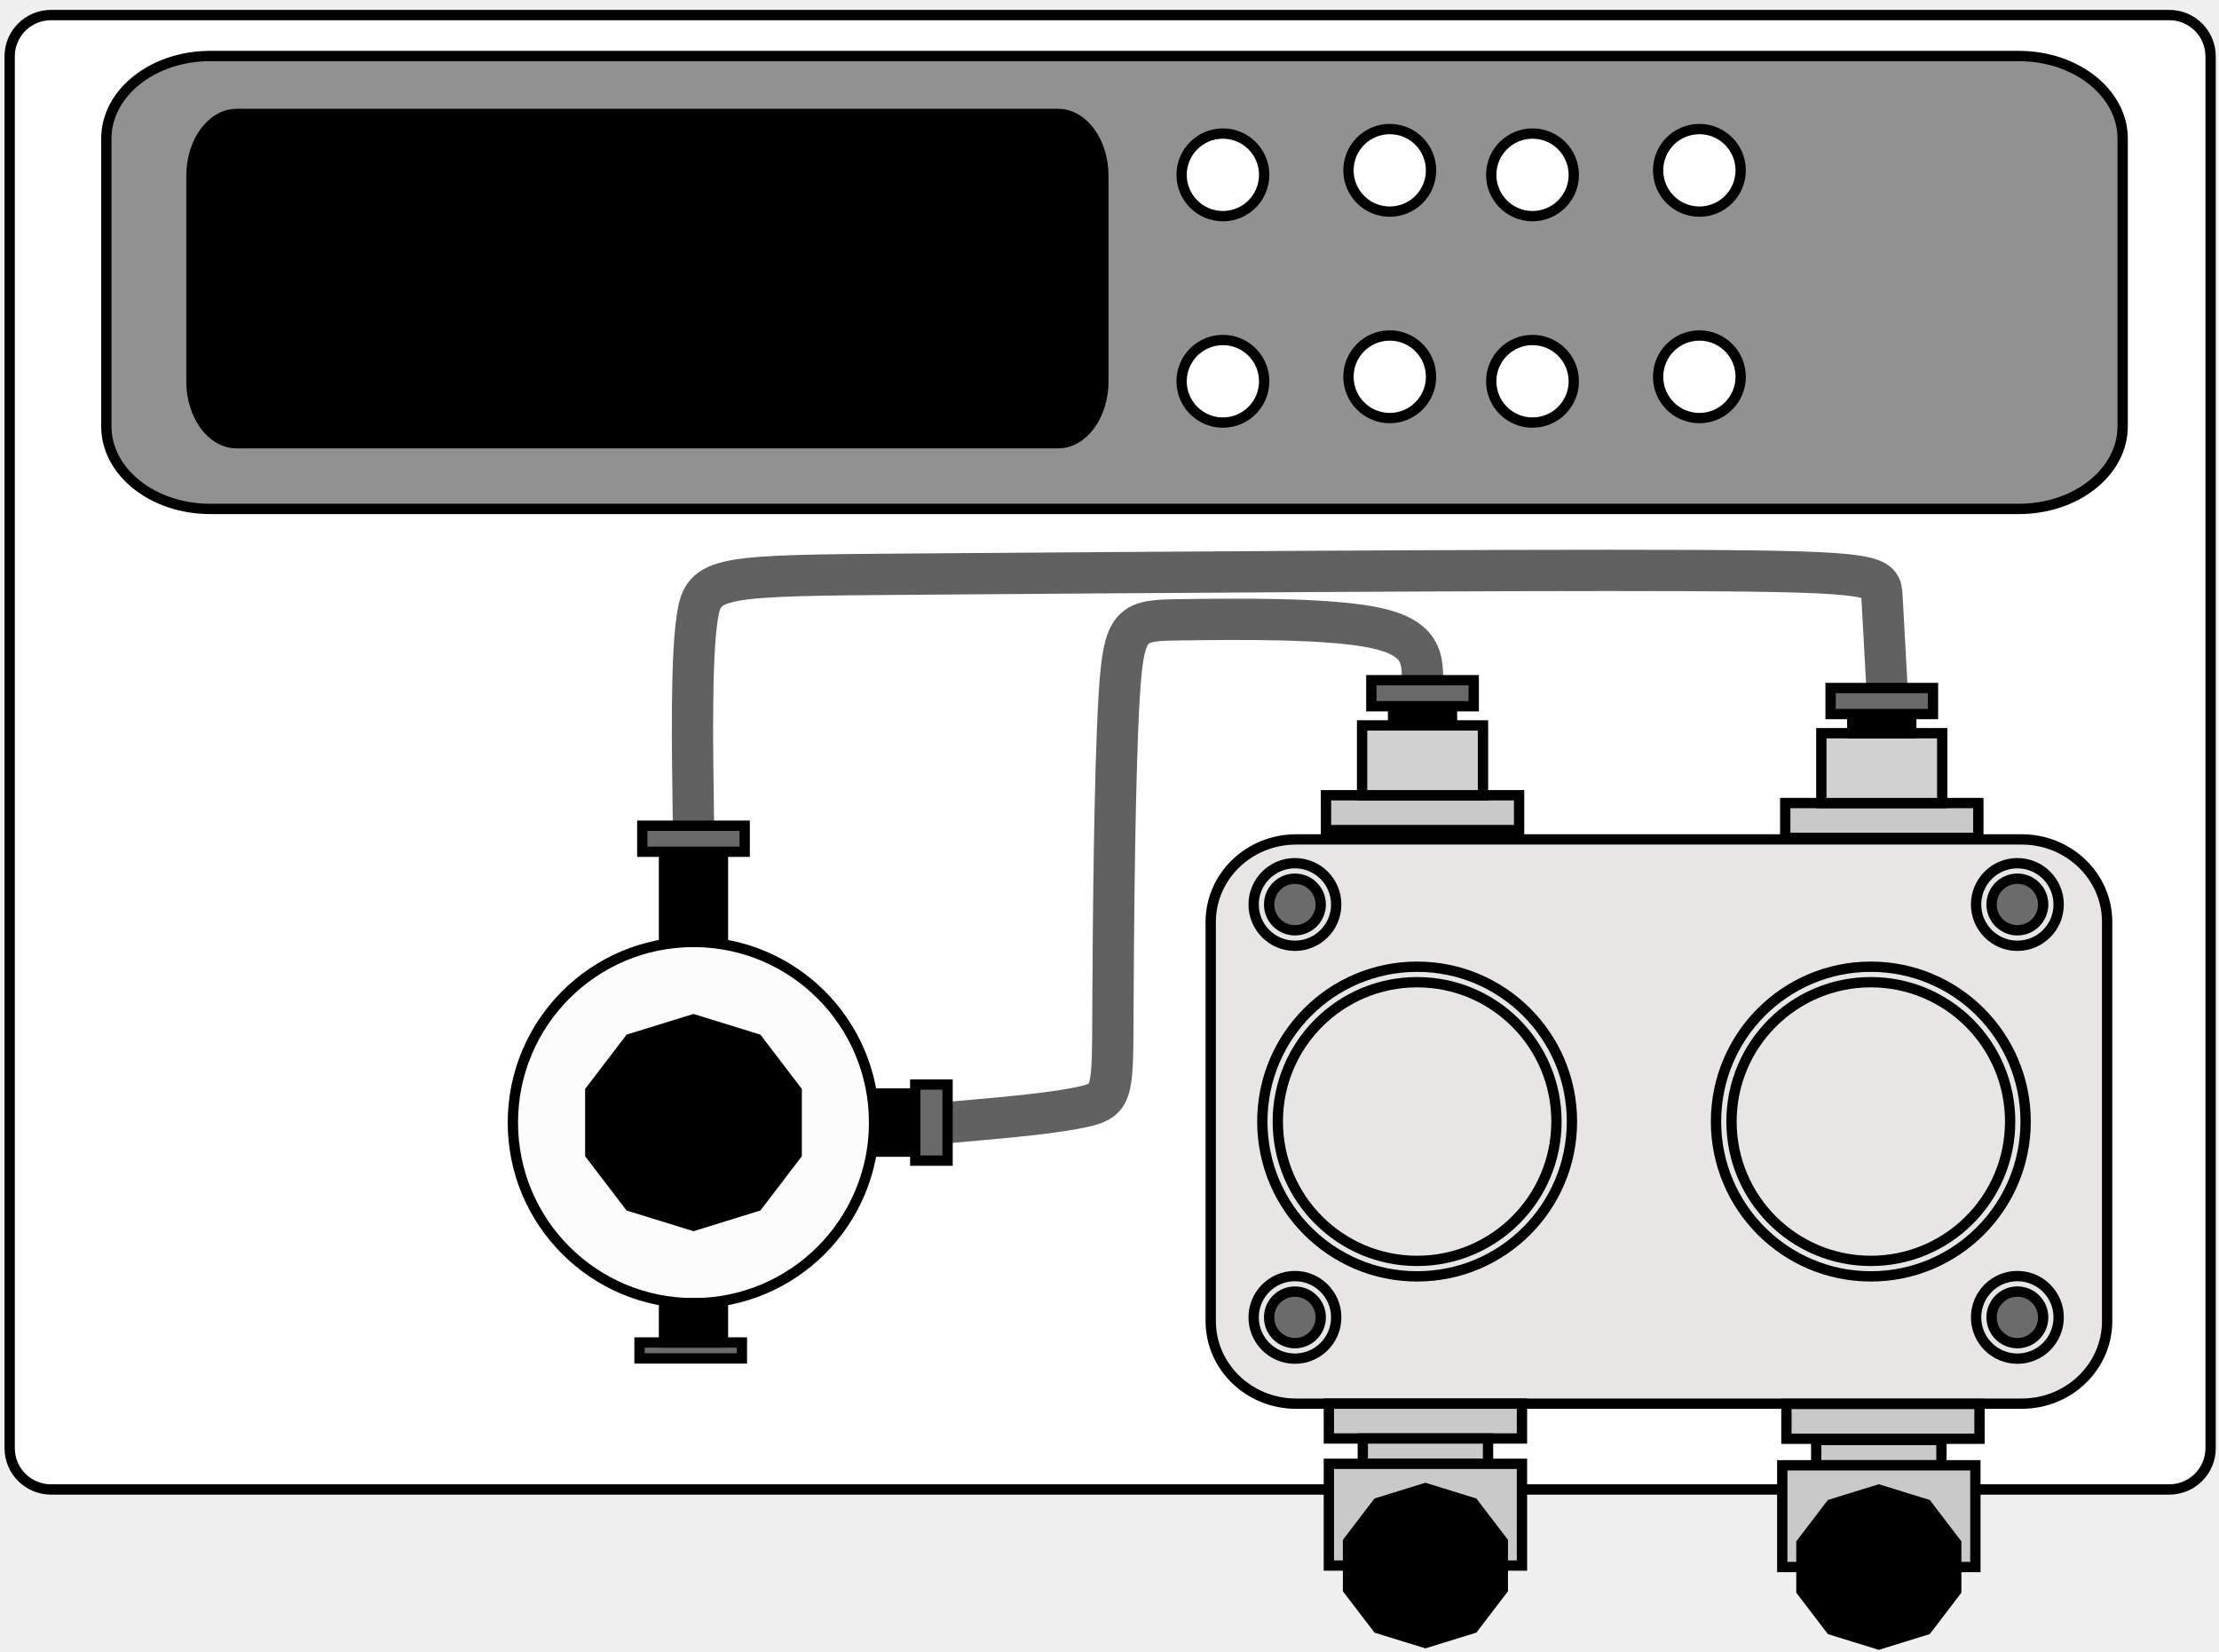
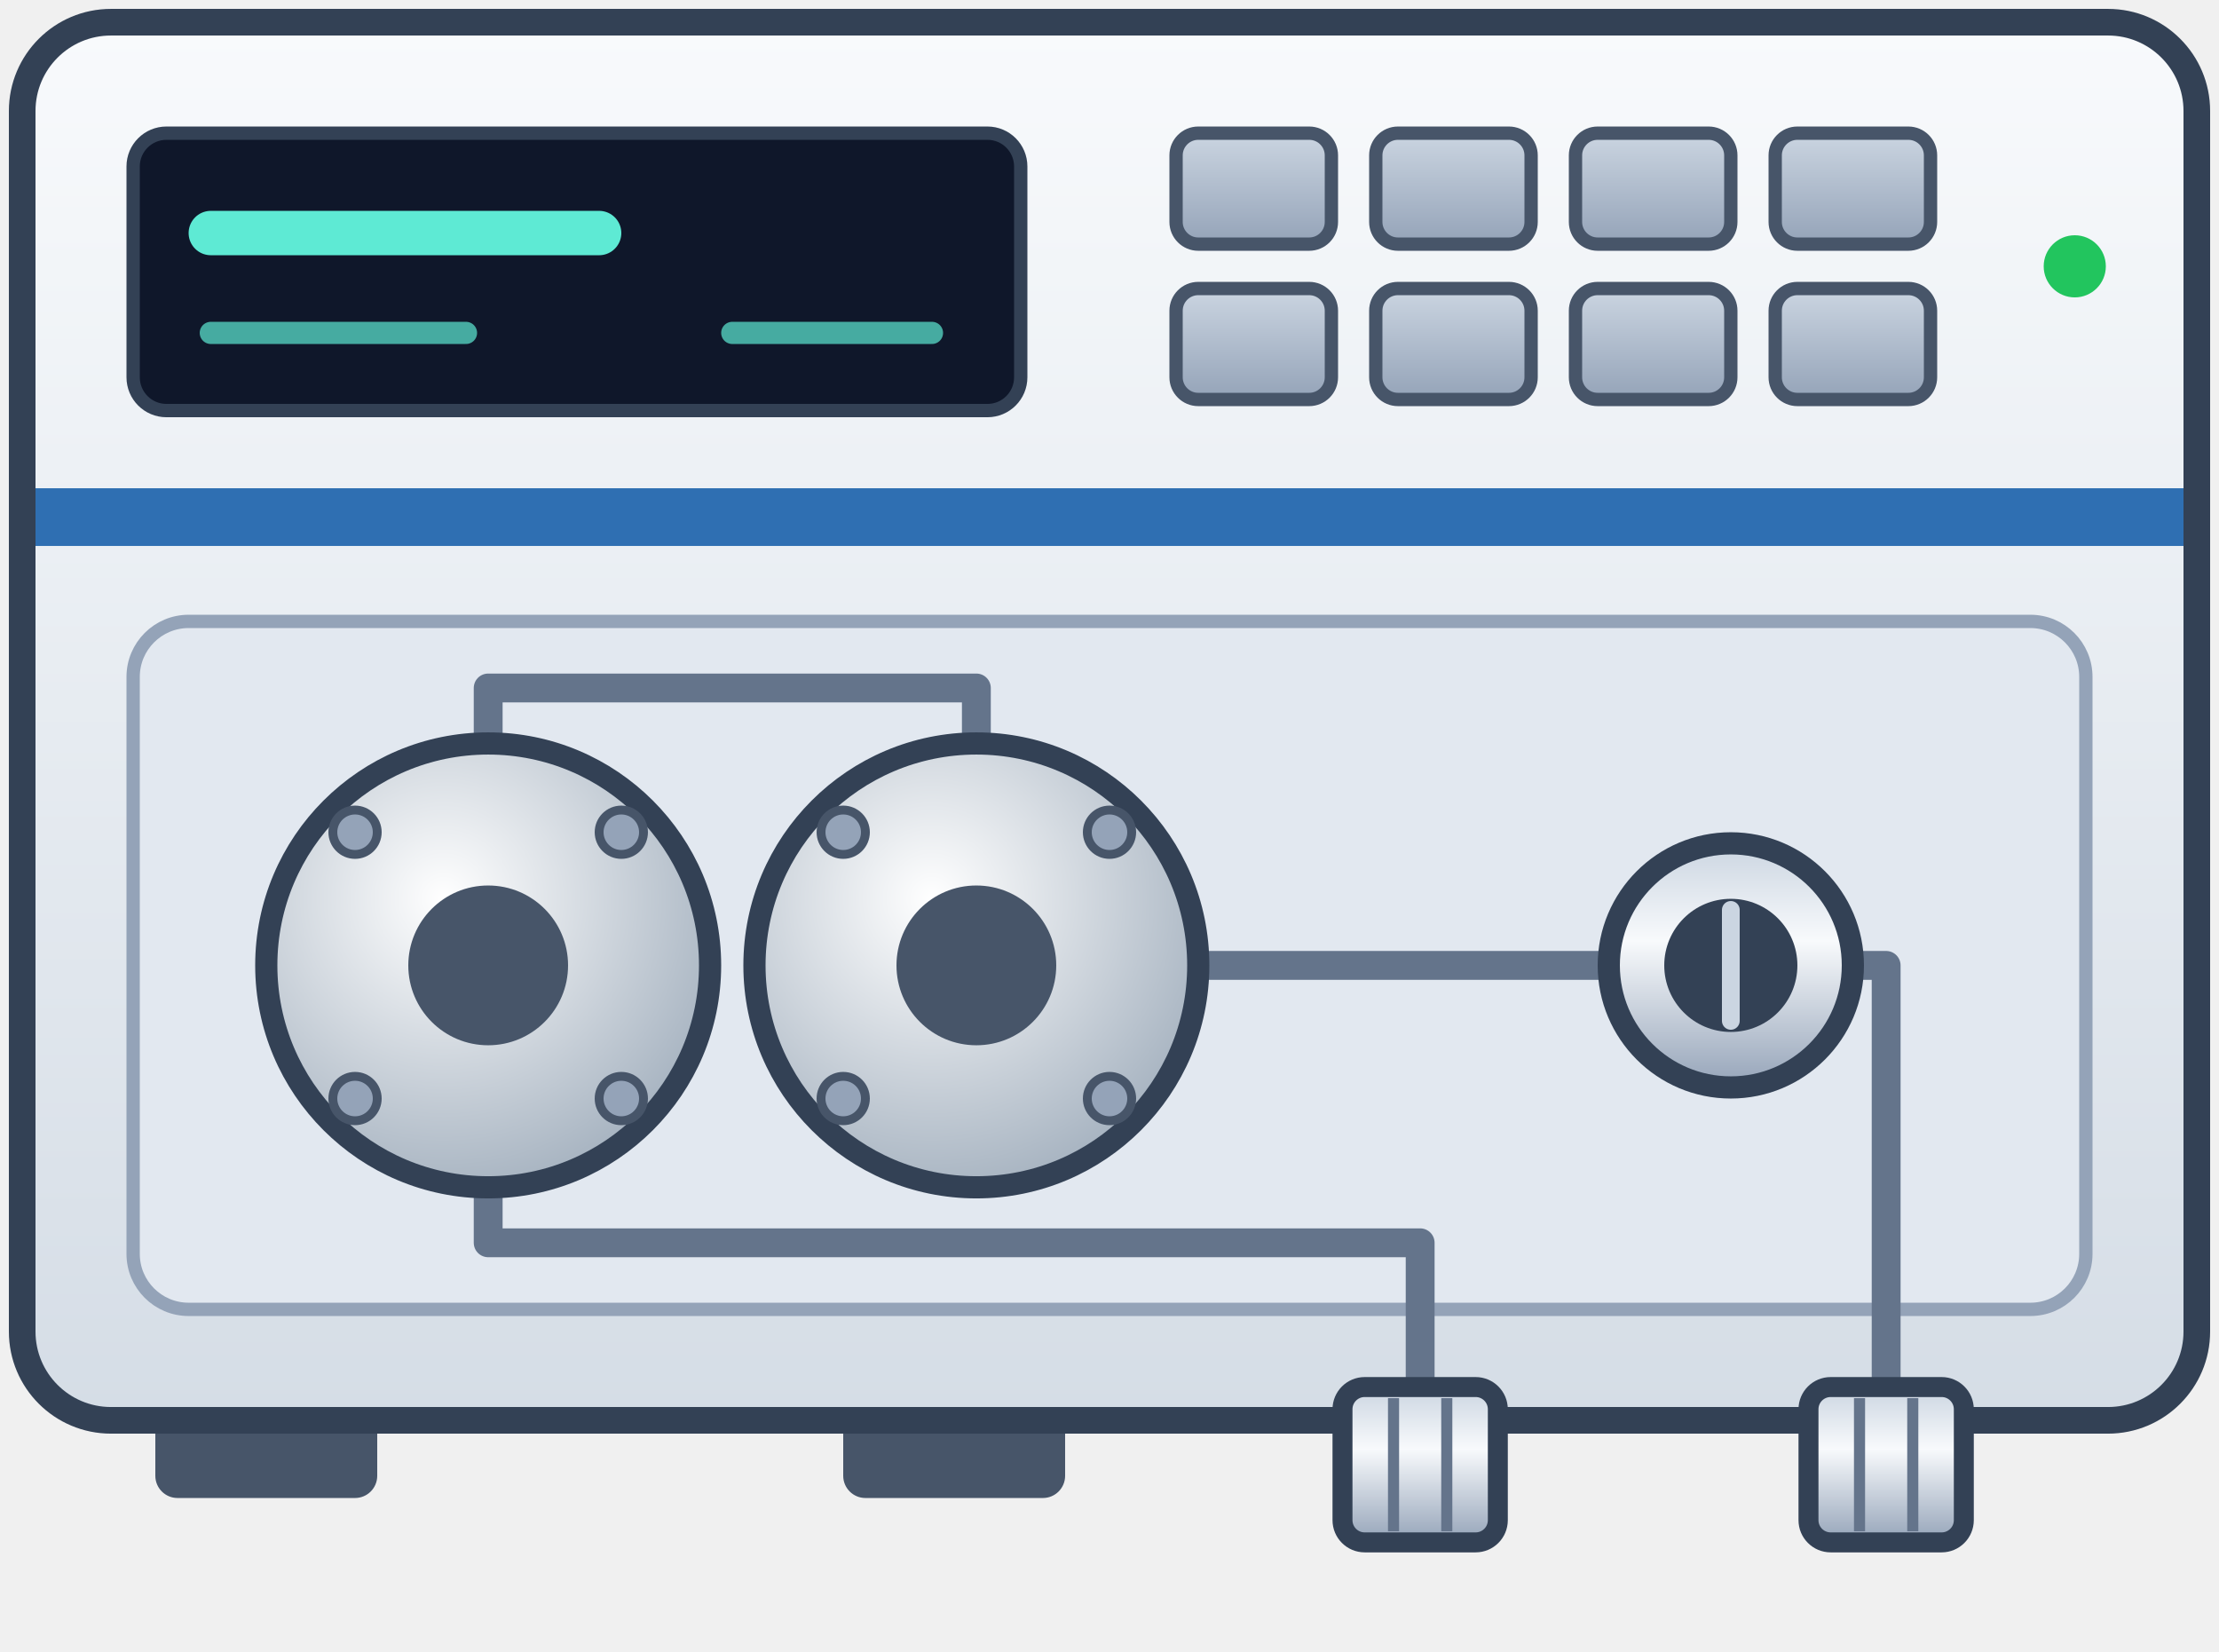
- <svg xmlns="http://www.w3.org/2000/svg" xml:space="preserve" width="2.24in" height="1.667in" version="1.1" style="shape-rendering:geometricPrecision; text-rendering:geometricPrecision; image-rendering:optimizeQuality; fill-rule:evenodd; clip-rule:evenodd" viewBox="0 0 2239.58 1666.66">
+ <svg xmlns="http://www.w3.org/2000/svg" width="2.24in" height="1.667in" viewBox="0 0 100 74.418">
  <defs>
-     <style type="text/css">
-    
-     .str0 {stroke:black;stroke-width:10.41;stroke-miterlimit:2.613}
-     .str1 {stroke:#616161;stroke-width:41.67;stroke-miterlimit:2.613}
-     .fil5 {fill:none}
-     .fil4 {fill:black}
-     .fil9 {fill:dimgray}
-     .fil6 {fill:#6B6B6B}
-     .fil3 {fill:#919191}
-     .fil7 {fill:#C9C9C9}
-     .fil8 {fill:#D1D1D1}
-     .fil2 {fill:#E8E5E5}
-     .fil1 {fill:#FCFCFC}
-     .fil0 {fill:white}
-    
-   </style>
+     <linearGradient id="housing" x1="0" y1="0" x2="0" y2="1">
+       <stop offset="0" stop-color="#F8FAFC" />
+       <stop offset="1" stop-color="#D5DDE6" />
+     </linearGradient>
+     <linearGradient id="slate" x1="0" y1="0" x2="0" y2="1">
+       <stop offset="0" stop-color="#CBD5E1" />
+       <stop offset="1" stop-color="#94A3B8" />
+     </linearGradient>
+     <linearGradient id="metal" x1="0" y1="0" x2="0" y2="1">
+       <stop offset="0" stop-color="#CBD5E1" />
+       <stop offset="0.4" stop-color="#F8FAFC" />
+       <stop offset="1" stop-color="#94A3B8" />
+     </linearGradient>
+     <radialGradient id="head" cx="0.4" cy="0.35" r="0.7">
+       <stop offset="0" stop-color="#FFFFFF" />
+       <stop offset="1" stop-color="#A3B0BE" />
+     </radialGradient>
  </defs>
-   <g id="Layer_x0020_1">
-     <rect class="fil0 str0" x="9.75" y="15.18" width="2221.36" height="1487.92" rx="41.67" ry="41.67" />
-     <circle class="fil1 str0" cx="699.92" cy="1132.85" r="182.29" />
-     <rect class="fil2 str0" x="1221.95" y="847.1" width="904.73" height="569.42" rx="86.21" ry="83.33" />
-     <rect class="fil3 str0" x="107.33" y="56.51" width="2035.01" height="457.06" rx="104.78" ry="83.33" />
-     <rect class="fil4 str0" x="193.21" y="114.99" width="920.39" height="332.29" rx="45.78" ry="62.5" />
-     <circle class="fil5 str0" cx="1430.28" cy="1131.81" r="156.25" />
-     <circle class="fil5 str0" cx="1888.17" cy="1131.81" r="156.25" />
-     <circle class="fil5 str0" cx="1888.17" cy="1131.81" r="140.62" />
-     <circle class="fil5 str0" cx="1430.28" cy="1131.81" r="140.62" />
-     <circle class="fil6 str0" cx="1306.94" cy="912.77" r="26.04" />
-     <circle class="fil5 str0" cx="1306.94" cy="912.77" r="41.67" />
-     <circle class="fil6 str0" cx="2036.09" cy="912.77" r="26.04" />
-     <circle class="fil5 str0" cx="2036.09" cy="912.77" r="41.67" />
-     <circle class="fil6 str0" cx="1306.94" cy="1329.43" r="26.04" />
-     <circle class="fil5 str0" cx="1306.94" cy="1329.43" r="41.67" />
-     <circle class="fil6 str0" cx="2036.09" cy="1329.43" r="26.04" />
-     <circle class="fil5 str0" cx="2036.09" cy="1329.43" r="41.67" />
-     <rect class="fil7 str0" x="1338.28" y="802.53" width="194.89" height="35.14" />
-     <rect class="fil8 str0" x="1374.73" y="732.04" width="122" height="70.49" />
-     <rect class="fil4 str0" x="1405.98" y="712.7" width="59.51" height="19.34" />
-     <rect class="fil7 str0" x="1801.79" y="810.4" width="194.89" height="35.14" />
-     <rect class="fil8 str0" x="1838.23" y="739.92" width="122" height="70.49" />
-     <rect class="fil4 str0" x="1869.48" y="720.58" width="59.51" height="19.34" />
-     <polygon class="fil4 str0" points="699.92,1028.69 732.11,1038.63 764.3,1048.58 784.19,1074.62 804.08,1100.67 804.08,1132.85 804.08,1165.04 784.19,1191.09 764.3,1217.13 732.11,1227.07 699.92,1237.02 667.73,1227.07 635.54,1217.13 615.65,1191.09 595.75,1165.04 595.75,1132.85 595.75,1100.67 615.65,1074.62 635.54,1048.58 667.73,1038.63 " />
-     <rect class="fil4 str0" x="670.16" y="859.54" width="59.51" height="91.02" />
-     <rect class="fil9 str0" x="645.44" y="1354.77" width="103.35" height="16.09" />
-     <rect class="fil4 str0" x="670.16" y="1315.15" width="59.51" height="39.62" />
-     <rect class="fil4 str0" x="882.21" y="1103.52" width="41.52" height="58.66" />
-     <path class="fil5 str1" d="M1435.73 686.42c-0.19,-21.43 -0.38,-42.85 -48.03,-52.9 -47.65,-10.06 -142.76,-8.75 -194.25,-8.09 -51.49,0.65 -59.37,0.65 -63.96,78.39 -4.59,77.73 -5.9,233.19 -6.23,315.18 -0.33,82 0.33,90.52 -27.33,97.26 -27.66,6.73 -83.62,11.67 -111.6,14.13 -27.98,2.47 -27.98,2.47 -27.98,2.47" />
-     <path class="fil5 str1" d="M1904.5 694.3c-1.97,-36.19 -3.94,-72.37 -5.09,-92.75 -1.15,-20.39 -1.48,-24.98 -194.98,-25.8 -193.5,-0.82 -580.19,2.13 -780.42,3.61 -200.23,1.48 -214,1.48 -220.28,43.55 -6.28,42.07 -5.05,126.21 -3.82,210.36" />
-     <rect class="fil9 str0" x="648.24" y="833.26" width="103.35" height="26.28" />
-     <rect class="fil9 str0" x="1384.06" y="686.42" width="103.35" height="26.28" />
-     <rect class="fil9 str0" x="1847.56" y="694.3" width="103.35" height="26.28" />
-     <rect class="fil9 str0" x="923.72" y="1094.46" width="32.63" height="76.8" />
-     <circle class="fil0 str0" cx="1402.65" cy="171.89" r="41.67" />
-     <circle class="fil0 str0" cx="1234.23" cy="176.44" r="41.67" />
-     <circle class="fil0 str0" cx="1715.15" cy="171.89" r="41.67" />
-     <circle class="fil0 str0" cx="1546.72" cy="176.44" r="41.67" />
-     <circle class="fil0 str0" cx="1402.65" cy="380.22" r="41.67" />
-     <circle class="fil0 str0" cx="1234.23" cy="384.77" r="41.67" />
-     <circle class="fil0 str0" cx="1715.15" cy="380.22" r="41.67" />
-     <circle class="fil0 str0" cx="1546.72" cy="384.77" r="41.67" />
-     <rect class="fil7 str0" x="1341.19" y="1416.52" width="194.89" height="35.14" />
-     <rect class="fil7 str0" x="1802.98" y="1416.77" width="194.89" height="35.14" />
-     <rect class="fil7 str0" x="1375.45" y="1451.66" width="126.39" height="25.56" />
-     <rect class="fil7 str0" x="1341.19" y="1477.21" width="194.89" height="102.68" />
-     <rect class="fil7 str0" x="1833.06" y="1453.15" width="126.39" height="25.56" />
-     <rect class="fil7 str0" x="1798.81" y="1478.7" width="194.89" height="102.68" />
-     <polygon class="fil4 str0" points="1438.65,1501.77 1462.79,1509.23 1486.93,1516.69 1501.85,1536.22 1516.77,1555.76 1516.77,1579.9 1516.77,1604.04 1501.85,1623.57 1486.93,1643.1 1462.79,1650.56 1438.65,1658.02 1414.51,1650.56 1390.37,1643.1 1375.44,1623.57 1360.52,1604.04 1360.52,1579.9 1360.52,1555.76 1375.44,1536.22 1390.37,1516.69 1414.51,1509.23 " />
-     <polygon class="fil4 str0" points="1896.26,1503.26 1920.39,1510.72 1944.54,1518.18 1959.46,1537.71 1974.38,1557.24 1974.38,1581.39 1974.38,1605.53 1959.46,1625.06 1944.54,1644.59 1920.39,1652.05 1896.26,1659.51 1872.11,1652.05 1847.97,1644.59 1833.05,1625.06 1818.13,1605.53 1818.13,1581.39 1818.13,1557.24 1833.05,1537.71 1847.97,1518.18 1872.11,1510.72 " />
+   <g fill="#475569">
+     <rect x="7" y="63" width="10" height="4.5" rx="1" />
+     <rect x="38" y="63" width="10" height="4.5" rx="1" />
+   </g>
+   <rect x="1" y="1" width="98" height="63" rx="4" fill="url(#housing)" stroke="#334155" stroke-width="1.2" />
+   <rect x="1.6" y="22" width="96.8" height="2.6" fill="#2F6FB2" />
+   <rect x="6" y="6" width="40" height="12.5" rx="1.5" fill="#0F172A" stroke="#334155" stroke-width="0.6" />
+   <g stroke="#5EEAD4" stroke-linecap="round">
+     <line x1="9.5" y1="10.5" x2="27" y2="10.5" stroke-width="2" />
+     <line x1="9.5" y1="15" x2="21" y2="15" stroke-width="1" stroke-opacity="0.7" />
+     <line x1="33" y1="15" x2="42" y2="15" stroke-width="1" stroke-opacity="0.7" />
+   </g>
+   <g fill="url(#slate)" stroke="#475569" stroke-width="0.6">
+     <rect x="53" y="6" width="7" height="5" rx="1" />
+     <rect x="62" y="6" width="7" height="5" rx="1" />
+     <rect x="71" y="6" width="7" height="5" rx="1" />
+     <rect x="80" y="6" width="7" height="5" rx="1" />
+     <rect x="53" y="13" width="7" height="5" rx="1" />
+     <rect x="62" y="13" width="7" height="5" rx="1" />
+     <rect x="71" y="13" width="7" height="5" rx="1" />
+     <rect x="80" y="13" width="7" height="5" rx="1" />
+   </g>
+   <circle cx="93.5" cy="12" r="1.4" fill="#22C55E" />
+   <rect x="6" y="28" width="88" height="31" rx="2.5" fill="#E2E8F0" stroke="#94A3B8" stroke-width="0.6" />
+   <g fill="none" stroke="#64748B" stroke-width="1.3" stroke-linecap="round" stroke-linejoin="round">
+     <path d="M64 63 V56 H22 V53.5" />
+     <path d="M22 33.5 V31 H44 V33.5" />
+     <path d="M54 43.5 H72.5" />
+     <path d="M83.5 43.5 H85 V63" />
+   </g>
+   <g stroke="#334155" stroke-width="1">
+     <circle cx="22" cy="43.5" r="10" fill="url(#head)" />
+     <circle cx="44" cy="43.5" r="10" fill="url(#head)" />
+   </g>
+   <g fill="#475569">
+     <circle cx="22" cy="43.5" r="3.6" />
+     <circle cx="44" cy="43.5" r="3.6" />
+   </g>
+   <g fill="#94A3B8" stroke="#475569" stroke-width="0.4">
+     <circle cx="16" cy="37.5" r="1" />
+     <circle cx="28" cy="37.5" r="1" />
+     <circle cx="16" cy="49.5" r="1" />
+     <circle cx="28" cy="49.5" r="1" />
+     <circle cx="38" cy="37.5" r="1" />
+     <circle cx="50" cy="37.5" r="1" />
+     <circle cx="38" cy="49.5" r="1" />
+     <circle cx="50" cy="49.5" r="1" />
+   </g>
+   <circle cx="78" cy="43.5" r="5.5" fill="url(#metal)" stroke="#334155" stroke-width="1" />
+   <circle cx="78" cy="43.5" r="3" fill="#334155" />
+   <line x1="78" y1="41" x2="78" y2="46" stroke="#CBD5E1" stroke-width="0.8" stroke-linecap="round" />
+   <g fill="url(#metal)" stroke="#334155" stroke-width="0.9">
+     <rect x="60.5" y="62.5" width="7" height="7" rx="1" />
+     <rect x="81.5" y="62.5" width="7" height="7" rx="1" />
+   </g>
+   <g stroke="#64748B" stroke-width="0.5">
+     <line x1="62.8" y1="63" x2="62.8" y2="69" />
+     <line x1="65.2" y1="63" x2="65.2" y2="69" />
+     <line x1="83.8" y1="63" x2="83.8" y2="69" />
+     <line x1="86.2" y1="63" x2="86.2" y2="69" />
  </g>
</svg>
